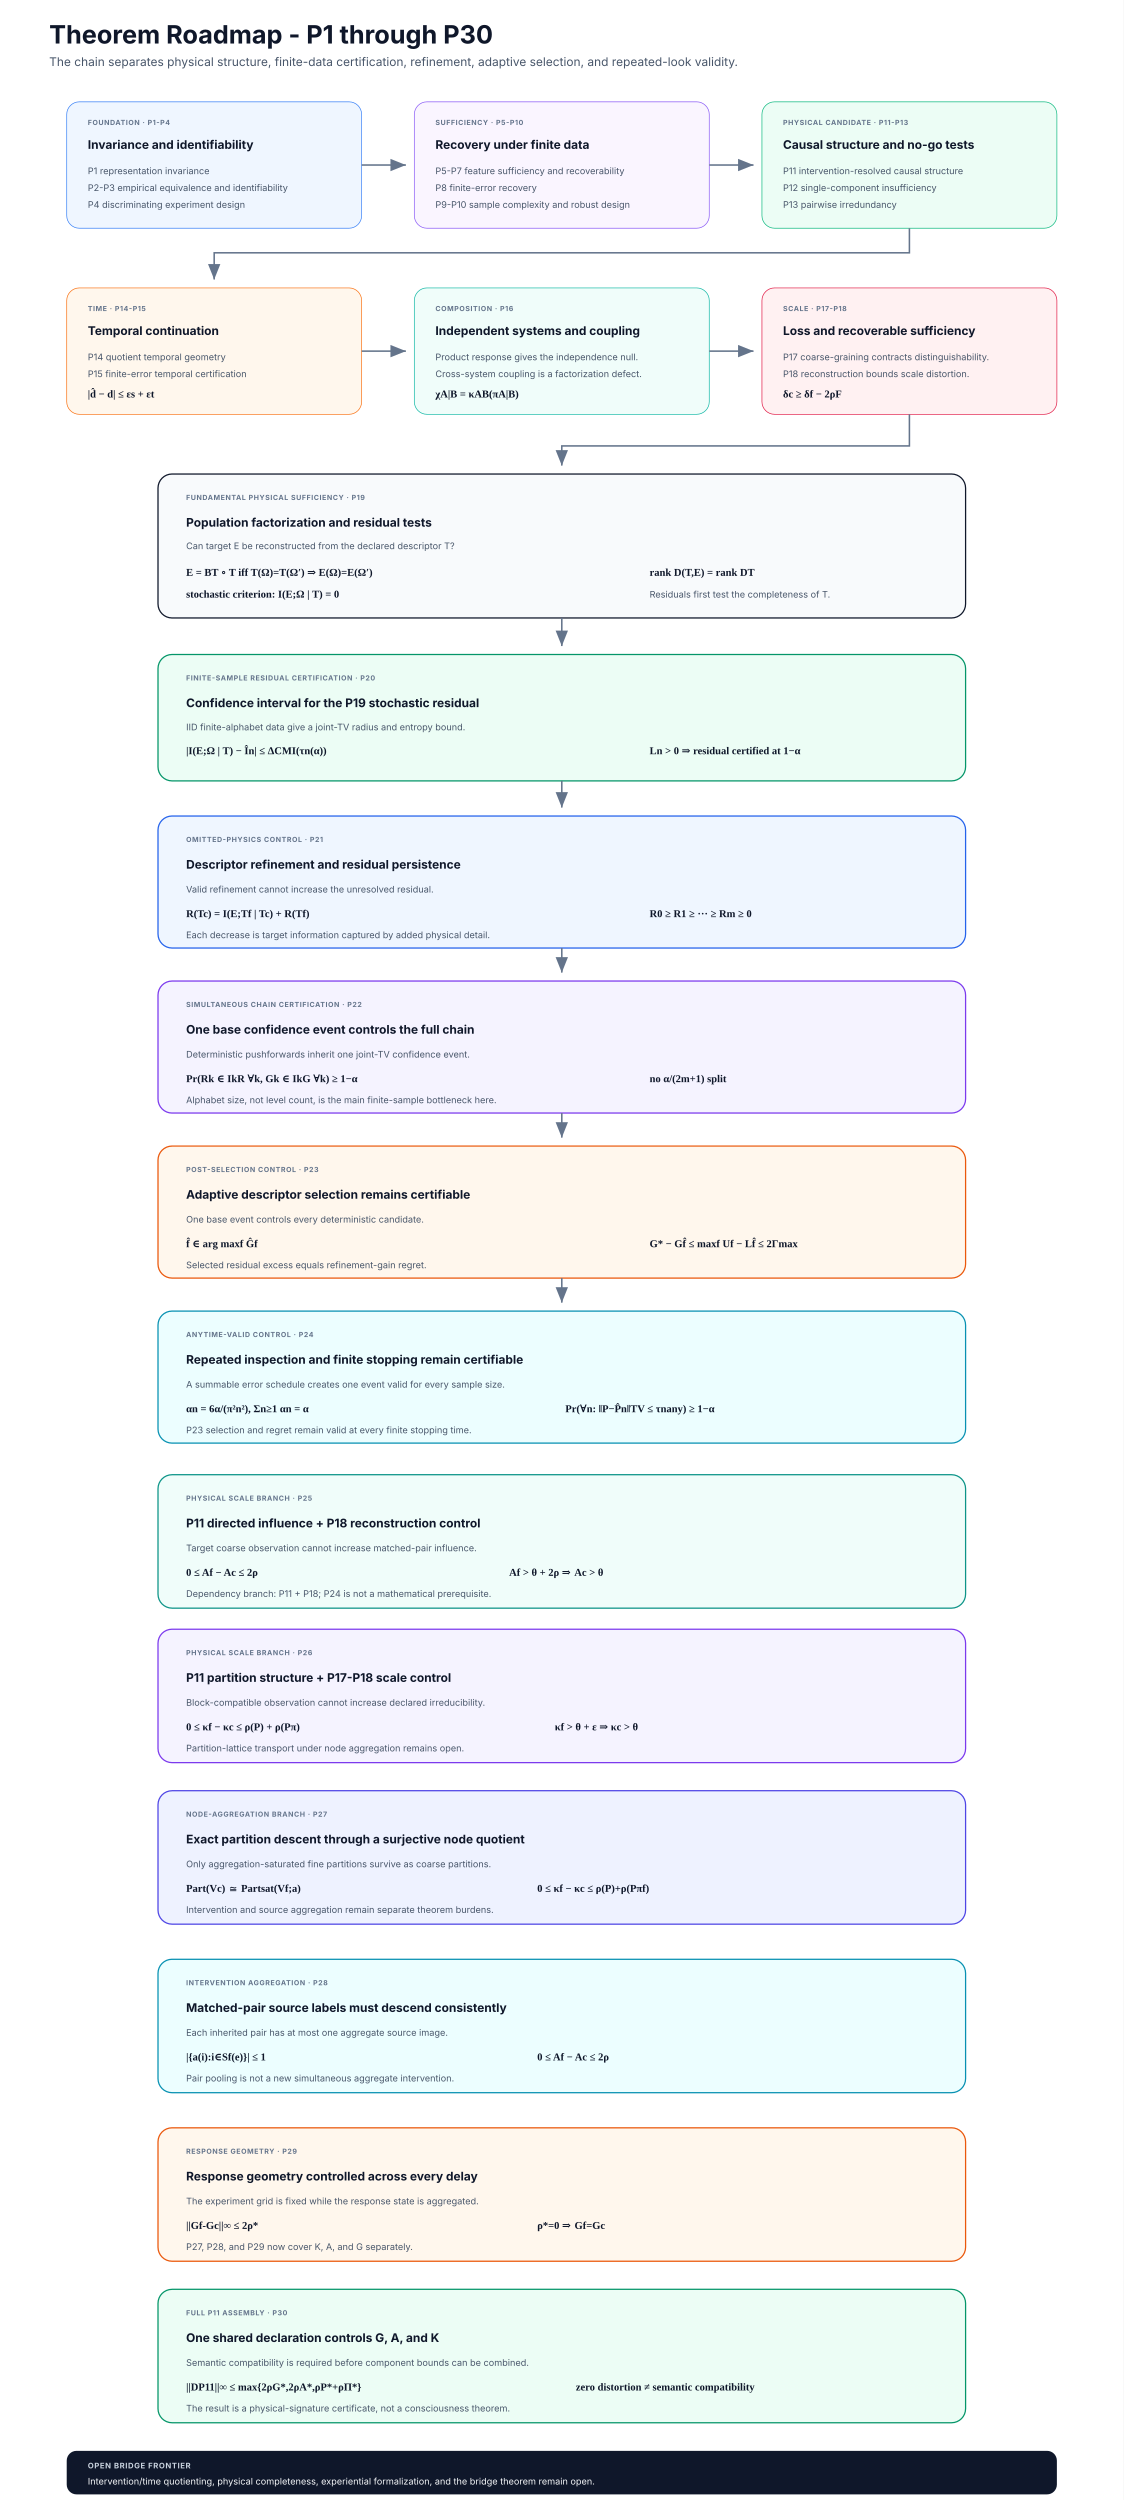
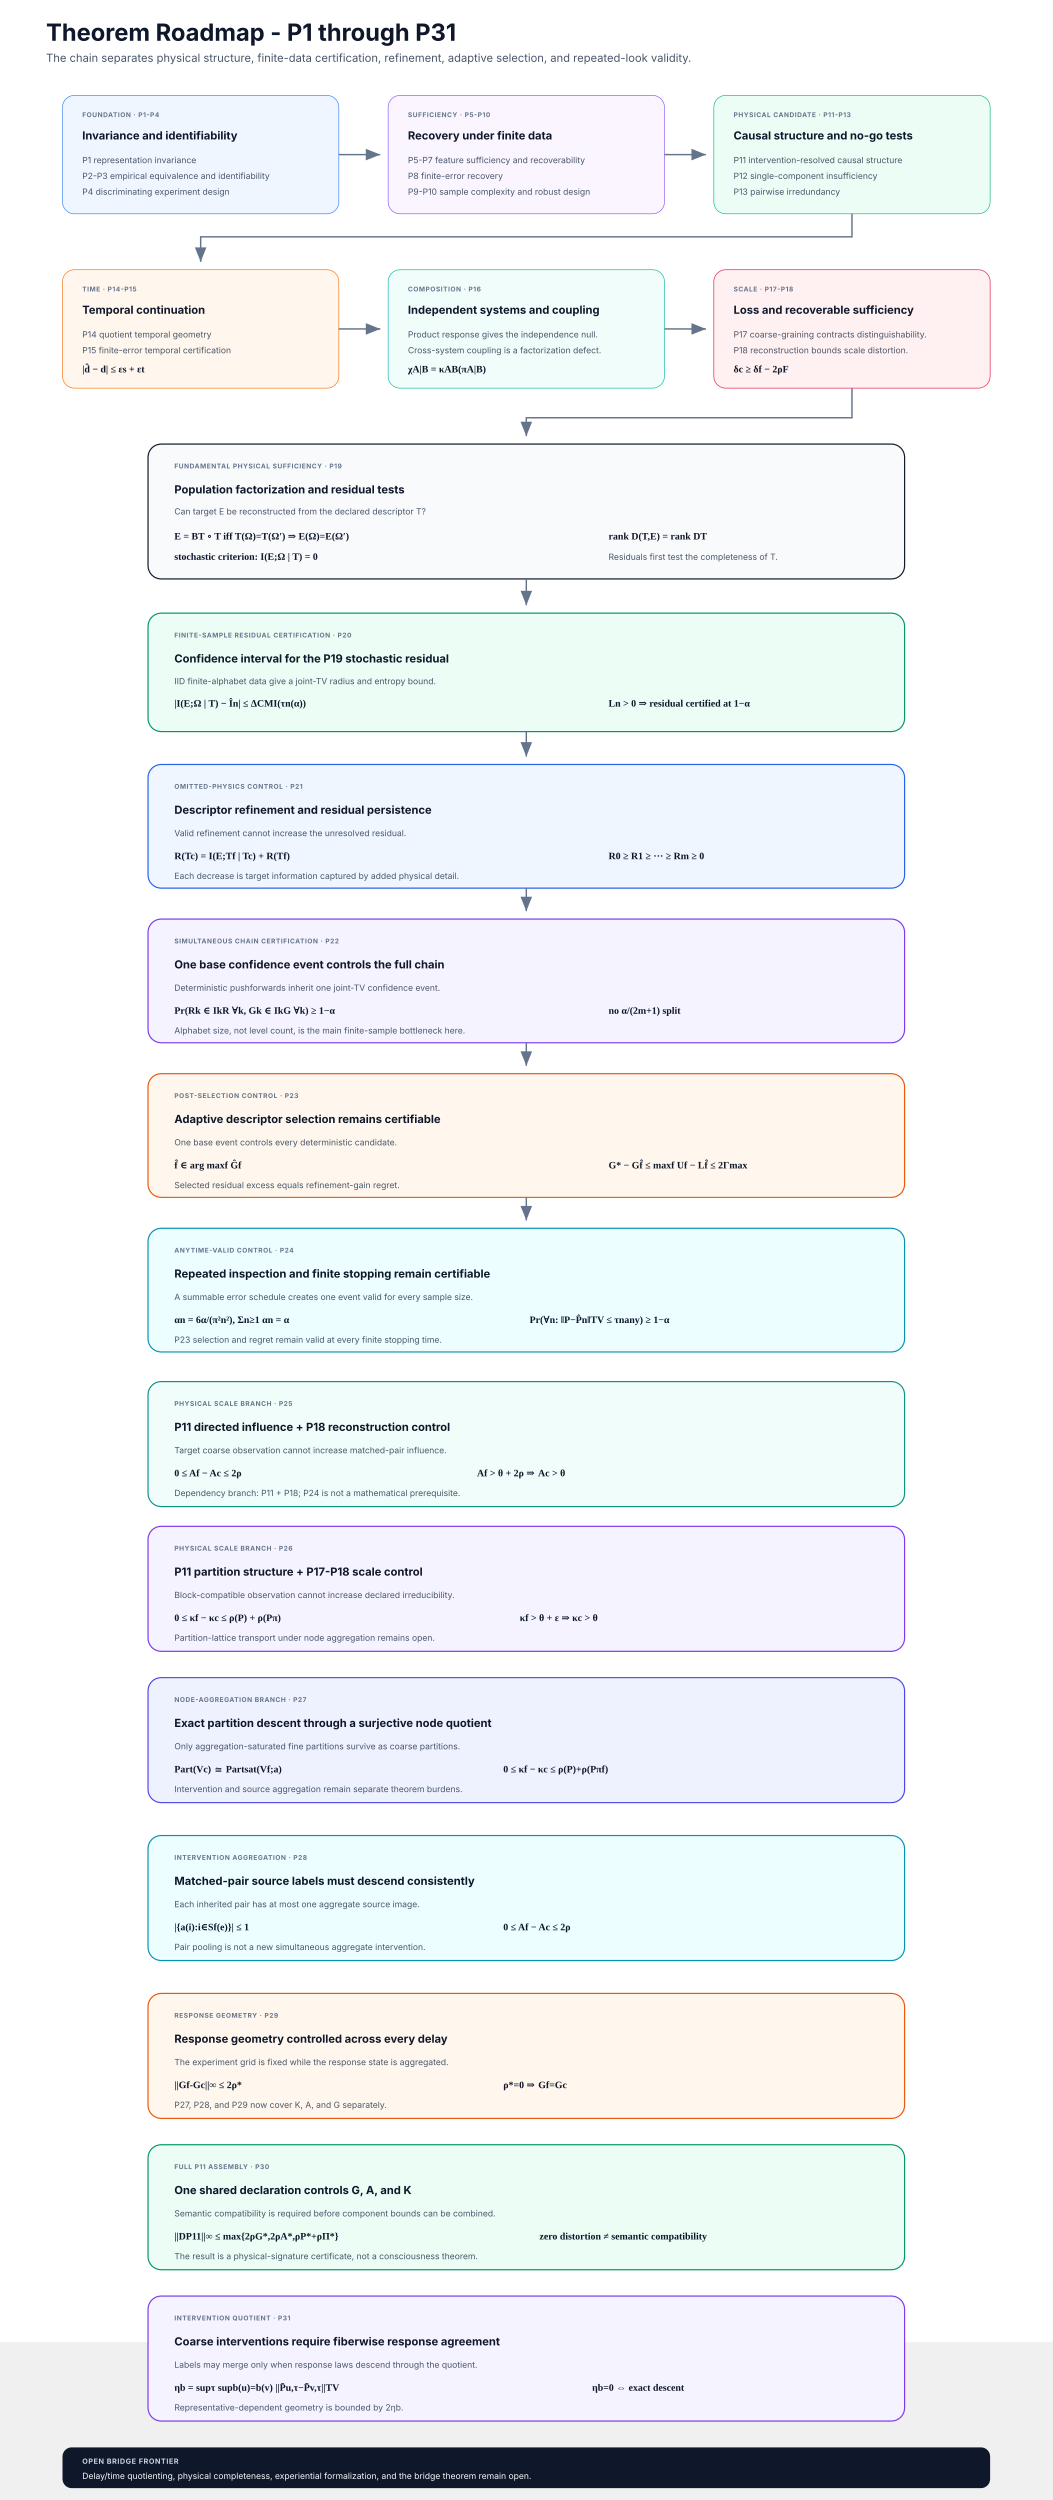
- <svg xmlns="http://www.w3.org/2000/svg" width="1600" height="3560" viewBox="0 0 1600 3560" role="img" aria-labelledby="title desc">
+ <svg xmlns="http://www.w3.org/2000/svg" width="1600" height="3800" viewBox="0 0 1600 3800" role="img" aria-labelledby="title desc">
  <defs>
    <marker id="arrow" markerWidth="12" markerHeight="12" refX="10" refY="4" orient="auto">
      <path d="M0 0 L0 8 L10 4 z" fill="#64748b" />
    </marker>
    <style>
      .title{font:700 36px Inter,Segoe UI,Arial,sans-serif;fill:#0f172a}
      .subtitle{font:400 17px Inter,Segoe UI,Arial,sans-serif;fill:#475569}
      .head{font:700 17px Inter,Segoe UI,Arial,sans-serif;fill:#0f172a}
      .body{font:400 13px Inter,Segoe UI,Arial,sans-serif;fill:#475569}
      .eq{font:600 15px Georgia,'Times New Roman',serif;fill:#0f172a}
      .label{font:700 10px Inter,Segoe UI,Arial,sans-serif;letter-spacing:.8px;fill:#64748b}
      .arrow{stroke:#64748b;stroke-width:2.2;fill:none;marker-end:url(#arrow)}
    </style>
  </defs>
  <rect width="1600" height="3560" fill="#ffffff" />
-   <text x="70" y="62" class="title">Theorem Roadmap - P1 through P30</text>
+   <text x="70" y="62" class="title">Theorem Roadmap - P1 through P31</text>
  <text x="70" y="94" class="subtitle">The chain separates physical structure, finite-data certification, refinement, adaptive selection, and repeated-look validity.</text>
  <rect x="95" y="145" width="420" height="180" rx="18" fill="#eff6ff" stroke="#3b82f6" />
  <text x="125" y="178" class="label">FOUNDATION · P1-P4</text>
  <text x="125" y="212" class="head">Invariance and identifiability</text>
  <text x="125" y="248" class="body">P1 representation invariance</text>
  <text x="125" y="272" class="body">P2-P3 empirical equivalence and identifiability</text>
  <text x="125" y="296" class="body">P4 discriminating experiment design</text>
  <rect x="590" y="145" width="420" height="180" rx="18" fill="#faf5ff" stroke="#8b5cf6" />
  <text x="620" y="178" class="label">SUFFICIENCY · P5-P10</text>
  <text x="620" y="212" class="head">Recovery under finite data</text>
  <text x="620" y="248" class="body">P5-P7 feature sufficiency and recoverability</text>
  <text x="620" y="272" class="body">P8 finite-error recovery</text>
  <text x="620" y="296" class="body">P9-P10 sample complexity and robust design</text>
  <rect x="1085" y="145" width="420" height="180" rx="18" fill="#ecfdf5" stroke="#10b981" />
  <text x="1115" y="178" class="label">PHYSICAL CANDIDATE · P11-P13</text>
  <text x="1115" y="212" class="head">Causal structure and no-go tests</text>
  <text x="1115" y="248" class="body">P11 intervention-resolved causal structure</text>
  <text x="1115" y="272" class="body">P12 single-component insufficiency</text>
  <text x="1115" y="296" class="body">P13 pairwise irredundancy</text>
  <path class="arrow" d="M515 235 H578" />
  <path class="arrow" d="M1010 235 H1073" />
  <rect x="95" y="410" width="420" height="180" rx="18" fill="#fff7ed" stroke="#f97316" />
  <text x="125" y="443" class="label">TIME · P14-P15</text>
  <text x="125" y="477" class="head">Temporal continuation</text>
  <text x="125" y="513" class="body">P14 quotient temporal geometry</text>
  <text x="125" y="537" class="body">P15 finite-error temporal certification</text>
  <text x="125" y="566" class="eq">|d̂ − d| ≤ εs + εt</text>
  <rect x="590" y="410" width="420" height="180" rx="18" fill="#f0fdfa" stroke="#14b8a6" />
  <text x="620" y="443" class="label">COMPOSITION · P16</text>
  <text x="620" y="477" class="head">Independent systems and coupling</text>
  <text x="620" y="513" class="body">Product response gives the independence null.</text>
  <text x="620" y="537" class="body">Cross-system coupling is a factorization defect.</text>
  <text x="620" y="566" class="eq">χA|B = κAB(πA|B)</text>
  <rect x="1085" y="410" width="420" height="180" rx="18" fill="#fff1f2" stroke="#e11d48" />
  <text x="1115" y="443" class="label">SCALE · P17-P18</text>
  <text x="1115" y="477" class="head">Loss and recoverable sufficiency</text>
  <text x="1115" y="513" class="body">P17 coarse-graining contracts distinguishability.</text>
  <text x="1115" y="537" class="body">P18 reconstruction bounds scale distortion.</text>
  <text x="1115" y="566" class="eq">δc ≥ δf − 2ρF</text>
  <path class="arrow" d="M1295 325 V360 H305 V398" />
  <path class="arrow" d="M515 500 H578" />
  <path class="arrow" d="M1010 500 H1073" />
  <rect x="225" y="675" width="1150" height="205" rx="20" fill="#f8fafc" stroke="#0f172a" stroke-width="1.8" />
  <text x="265" y="712" class="label">FUNDAMENTAL PHYSICAL SUFFICIENCY · P19</text>
  <text x="265" y="750" class="head">Population factorization and residual tests</text>
  <text x="265" y="782" class="body">Can target E be reconstructed from the declared descriptor T?</text>
  <text x="265" y="820" class="eq">E = BT ∘ T  iff  T(Ω)=T(Ω′) ⇒ E(Ω)=E(Ω′)</text>
  <text x="265" y="851" class="eq">stochastic criterion: I(E;Ω | T) = 0</text>
  <text x="925" y="820" class="eq">rank D(T,E) = rank DT</text>
  <text x="925" y="851" class="body">Residuals first test the completeness of T.</text>
  <path class="arrow" d="M1295 590 V635 H800 V663" />
  <path class="arrow" d="M800 880 V920" />
  <rect x="225" y="932" width="1150" height="180" rx="20" fill="#ecfdf5" stroke="#059669" stroke-width="1.8" />
  <text x="265" y="969" class="label">FINITE-SAMPLE RESIDUAL CERTIFICATION · P20</text>
  <text x="265" y="1007" class="head">Confidence interval for the P19 stochastic residual</text>
  <text x="265" y="1040" class="body">IID finite-alphabet data give a joint-TV radius and entropy bound.</text>
  <text x="265" y="1074" class="eq">|I(E;Ω | T) − În| ≤ ΔCMI(τn(α))</text>
  <text x="925" y="1074" class="eq">Ln &gt; 0 ⇒ residual certified at 1−α</text>
  <path class="arrow" d="M800 1112 V1150" />
  <rect x="225" y="1162" width="1150" height="188" rx="20" fill="#eff6ff" stroke="#2563eb" stroke-width="1.8" />
  <text x="265" y="1199" class="label">OMITTED-PHYSICS CONTROL · P21</text>
  <text x="265" y="1237" class="head">Descriptor refinement and residual persistence</text>
  <text x="265" y="1271" class="body">Valid refinement cannot increase the unresolved residual.</text>
  <text x="265" y="1306" class="eq">R(Tc) = I(E;Tf | Tc) + R(Tf)</text>
  <text x="925" y="1306" class="eq">R0 ≥ R1 ≥ ··· ≥ Rm ≥ 0</text>
  <text x="265" y="1336" class="body">Each decrease is target information captured by added physical detail.</text>
  <path class="arrow" d="M800 1350 V1385" />
  <rect x="225" y="1397" width="1150" height="188" rx="20" fill="#f5f3ff" stroke="#7c3aed" stroke-width="1.8" />
  <text x="265" y="1434" class="label">SIMULTANEOUS CHAIN CERTIFICATION · P22</text>
  <text x="265" y="1472" class="head">One base confidence event controls the full chain</text>
  <text x="265" y="1506" class="body">Deterministic pushforwards inherit one joint-TV confidence event.</text>
  <text x="265" y="1541" class="eq">Pr(Rk ∈ IkR ∀k, Gk ∈ IkG ∀k) ≥ 1−α</text>
  <text x="925" y="1541" class="eq">no α/(2m+1) split</text>
  <text x="265" y="1571" class="body">Alphabet size, not level count, is the main finite-sample bottleneck here.</text>
  <path class="arrow" d="M800 1585 V1620" />
  <rect x="225" y="1632" width="1150" height="188" rx="20" fill="#fff7ed" stroke="#ea580c" stroke-width="1.8" />
  <text x="265" y="1669" class="label">POST-SELECTION CONTROL · P23</text>
  <text x="265" y="1707" class="head">Adaptive descriptor selection remains certifiable</text>
  <text x="265" y="1741" class="body">One base event controls every deterministic candidate.</text>
  <text x="265" y="1776" class="eq">f̂ ∈ arg maxf Ĝf</text>
  <text x="925" y="1776" class="eq">G* − Gf̂ ≤ maxf Uf − Lf̂ ≤ 2Γmax</text>
  <text x="265" y="1806" class="body">Selected residual excess equals refinement-gain regret.</text>
  <path class="arrow" d="M800 1820 V1855" />
  <rect x="225" y="1867" width="1150" height="188" rx="20" fill="#ecfeff" stroke="#0891b2" stroke-width="1.8" />
  <text x="265" y="1904" class="label">ANYTIME-VALID CONTROL · P24</text>
  <text x="265" y="1942" class="head">Repeated inspection and finite stopping remain certifiable</text>
  <text x="265" y="1976" class="body">A summable error schedule creates one event valid for every sample size.</text>
  <text x="265" y="2011" class="eq">αn = 6α/(π²n²),  Σn≥1 αn = α</text>
  <text x="805" y="2011" class="eq">Pr(∀n: ‖P−P̂n‖TV ≤ τnany) ≥ 1−α</text>
  <text x="265" y="2041" class="body">P23 selection and regret remain valid at every finite stopping time.</text>
  <rect x="225" y="2100" width="1150" height="190" rx="20" fill="#f0fdfa" stroke="#0d9488" stroke-width="1.8" />
  <text x="265" y="2137" class="label">PHYSICAL SCALE BRANCH · P25</text>
  <text x="265" y="2175" class="head">P11 directed influence + P18 reconstruction control</text>
  <text x="265" y="2209" class="body">Target coarse observation cannot increase matched-pair influence.</text>
  <text x="265" y="2244" class="eq">0 ≤ Af − Ac ≤ 2ρ</text>
  <text x="725" y="2244" class="eq">Af &gt; θ + 2ρ ⇒ Ac &gt; θ</text>
  <text x="265" y="2274" class="body">Dependency branch: P11 + P18; P24 is not a mathematical prerequisite.</text>
  <rect x="225" y="2320" width="1150" height="190" rx="20" fill="#f5f3ff" stroke="#7c3aed" stroke-width="1.8" />
  <text x="265" y="2357" class="label">PHYSICAL SCALE BRANCH · P26</text>
  <text x="265" y="2395" class="head">P11 partition structure + P17-P18 scale control</text>
  <text x="265" y="2429" class="body">Block-compatible observation cannot increase declared irreducibility.</text>
  <text x="265" y="2464" class="eq">0 ≤ κf − κc ≤ ρ(P) + ρ(Pπ)</text>
  <text x="790" y="2464" class="eq">κf &gt; θ + ε ⇒ κc &gt; θ</text>
  <text x="265" y="2494" class="body">Partition-lattice transport under node aggregation remains open.</text>
  <rect x="225" y="2550" width="1150" height="190" rx="20" fill="#eef2ff" stroke="#4f46e5" stroke-width="1.8" />
  <text x="265" y="2587" class="label">NODE-AGGREGATION BRANCH · P27</text>
  <text x="265" y="2625" class="head">Exact partition descent through a surjective node quotient</text>
  <text x="265" y="2659" class="body">Only aggregation-saturated fine partitions survive as coarse partitions.</text>
  <text x="265" y="2694" class="eq">Part(Vc) ≅ Partsat(Vf;a)</text>
  <text x="765" y="2694" class="eq">0 ≤ κf − κc ≤ ρ(P)+ρ(Pπf)</text>
  <text x="265" y="2724" class="body">Intervention and source aggregation remain separate theorem burdens.</text>
  <rect x="225" y="2790" width="1150" height="190" rx="20" fill="#ecfeff" stroke="#0891b2" stroke-width="1.8" />
  <text x="265" y="2827" class="label">INTERVENTION AGGREGATION · P28</text>
  <text x="265" y="2865" class="head">Matched-pair source labels must descend consistently</text>
  <text x="265" y="2899" class="body">Each inherited pair has at most one aggregate source image.</text>
  <text x="265" y="2934" class="eq">|{a(i):i∈Sf(e)}| ≤ 1</text>
  <text x="765" y="2934" class="eq">0 ≤ Af − Ac ≤ 2ρ</text>
  <text x="265" y="2964" class="body">Pair pooling is not a new simultaneous aggregate intervention.</text>
  <rect x="225" y="3030" width="1150" height="190" rx="20" fill="#fff7ed" stroke="#ea580c" stroke-width="1.8" />
  <text x="265" y="3067" class="label">RESPONSE GEOMETRY · P29</text>
  <text x="265" y="3105" class="head">Response geometry controlled across every delay</text>
  <text x="265" y="3139" class="body">The experiment grid is fixed while the response state is aggregated.</text>
  <text x="265" y="3174" class="eq">||Gf-Gc||∞ ≤ 2ρ*</text>
  <text x="765" y="3174" class="eq">ρ*=0 ⇒ Gf=Gc</text>
  <text x="265" y="3204" class="body">P27, P28, and P29 now cover K, A, and G separately.</text>
  <rect x="225" y="3260" width="1150" height="190" rx="20" fill="#ecfdf5" stroke="#059669" stroke-width="1.8" />
  <text x="265" y="3297" class="label">FULL P11 ASSEMBLY · P30</text>
  <text x="265" y="3335" class="head">One shared declaration controls G, A, and K</text>
  <text x="265" y="3369" class="body">Semantic compatibility is required before component bounds can be combined.</text>
  <text x="265" y="3404" class="eq">||DP11||∞ ≤ max{2ρG*,2ρA*,ρP*+ρΠ*}</text>
  <text x="820" y="3404" class="eq">zero distortion ≠ semantic compatibility</text>
  <text x="265" y="3434" class="body">The result is a physical-signature certificate, not a consciousness theorem.</text>
-   <rect x="95" y="3490" width="1410" height="62" rx="14" fill="#0f172a" />
-   <text x="125" y="3515" style="font:700 11px Inter,Segoe UI,Arial,sans-serif;letter-spacing:.8px;fill:#cbd5e1">OPEN BRIDGE FRONTIER</text>
-   <text x="125" y="3538" style="font:400 13px Inter,Segoe UI,Arial,sans-serif;fill:#f8fafc">Intervention/time quotienting, physical completeness, experiential formalization, and the bridge theorem remain open.</text>
+   <rect x="225" y="3490" width="1150" height="190" rx="20" fill="#f5f3ff" stroke="#7c3aed" stroke-width="1.8" />
+   <text x="265" y="3527" class="label">INTERVENTION QUOTIENT · P31</text>
+   <text x="265" y="3565" class="head">Coarse interventions require fiberwise response agreement</text>
+   <text x="265" y="3599" class="body">Labels may merge only when response laws descend through the quotient.</text>
+   <text x="265" y="3634" class="eq">ηb = supτ supb(u)=b(v) ||P̄u,τ−P̄v,τ||TV</text>
+   <text x="900" y="3634" class="eq">ηb=0 ⇔ exact descent</text>
+   <text x="265" y="3664" class="body">Representative-dependent geometry is bounded by 2ηb.</text>
+   <rect x="95" y="3720" width="1410" height="62" rx="14" fill="#0f172a" />
+   <text x="125" y="3745" style="font:700 11px Inter,Segoe UI,Arial,sans-serif;letter-spacing:.8px;fill:#cbd5e1">OPEN BRIDGE FRONTIER</text>
+   <text x="125" y="3768" style="font:400 13px Inter,Segoe UI,Arial,sans-serif;fill:#f8fafc">Delay/time quotienting, physical completeness, experiential formalization, and the bridge theorem remain open.</text>
</svg>
